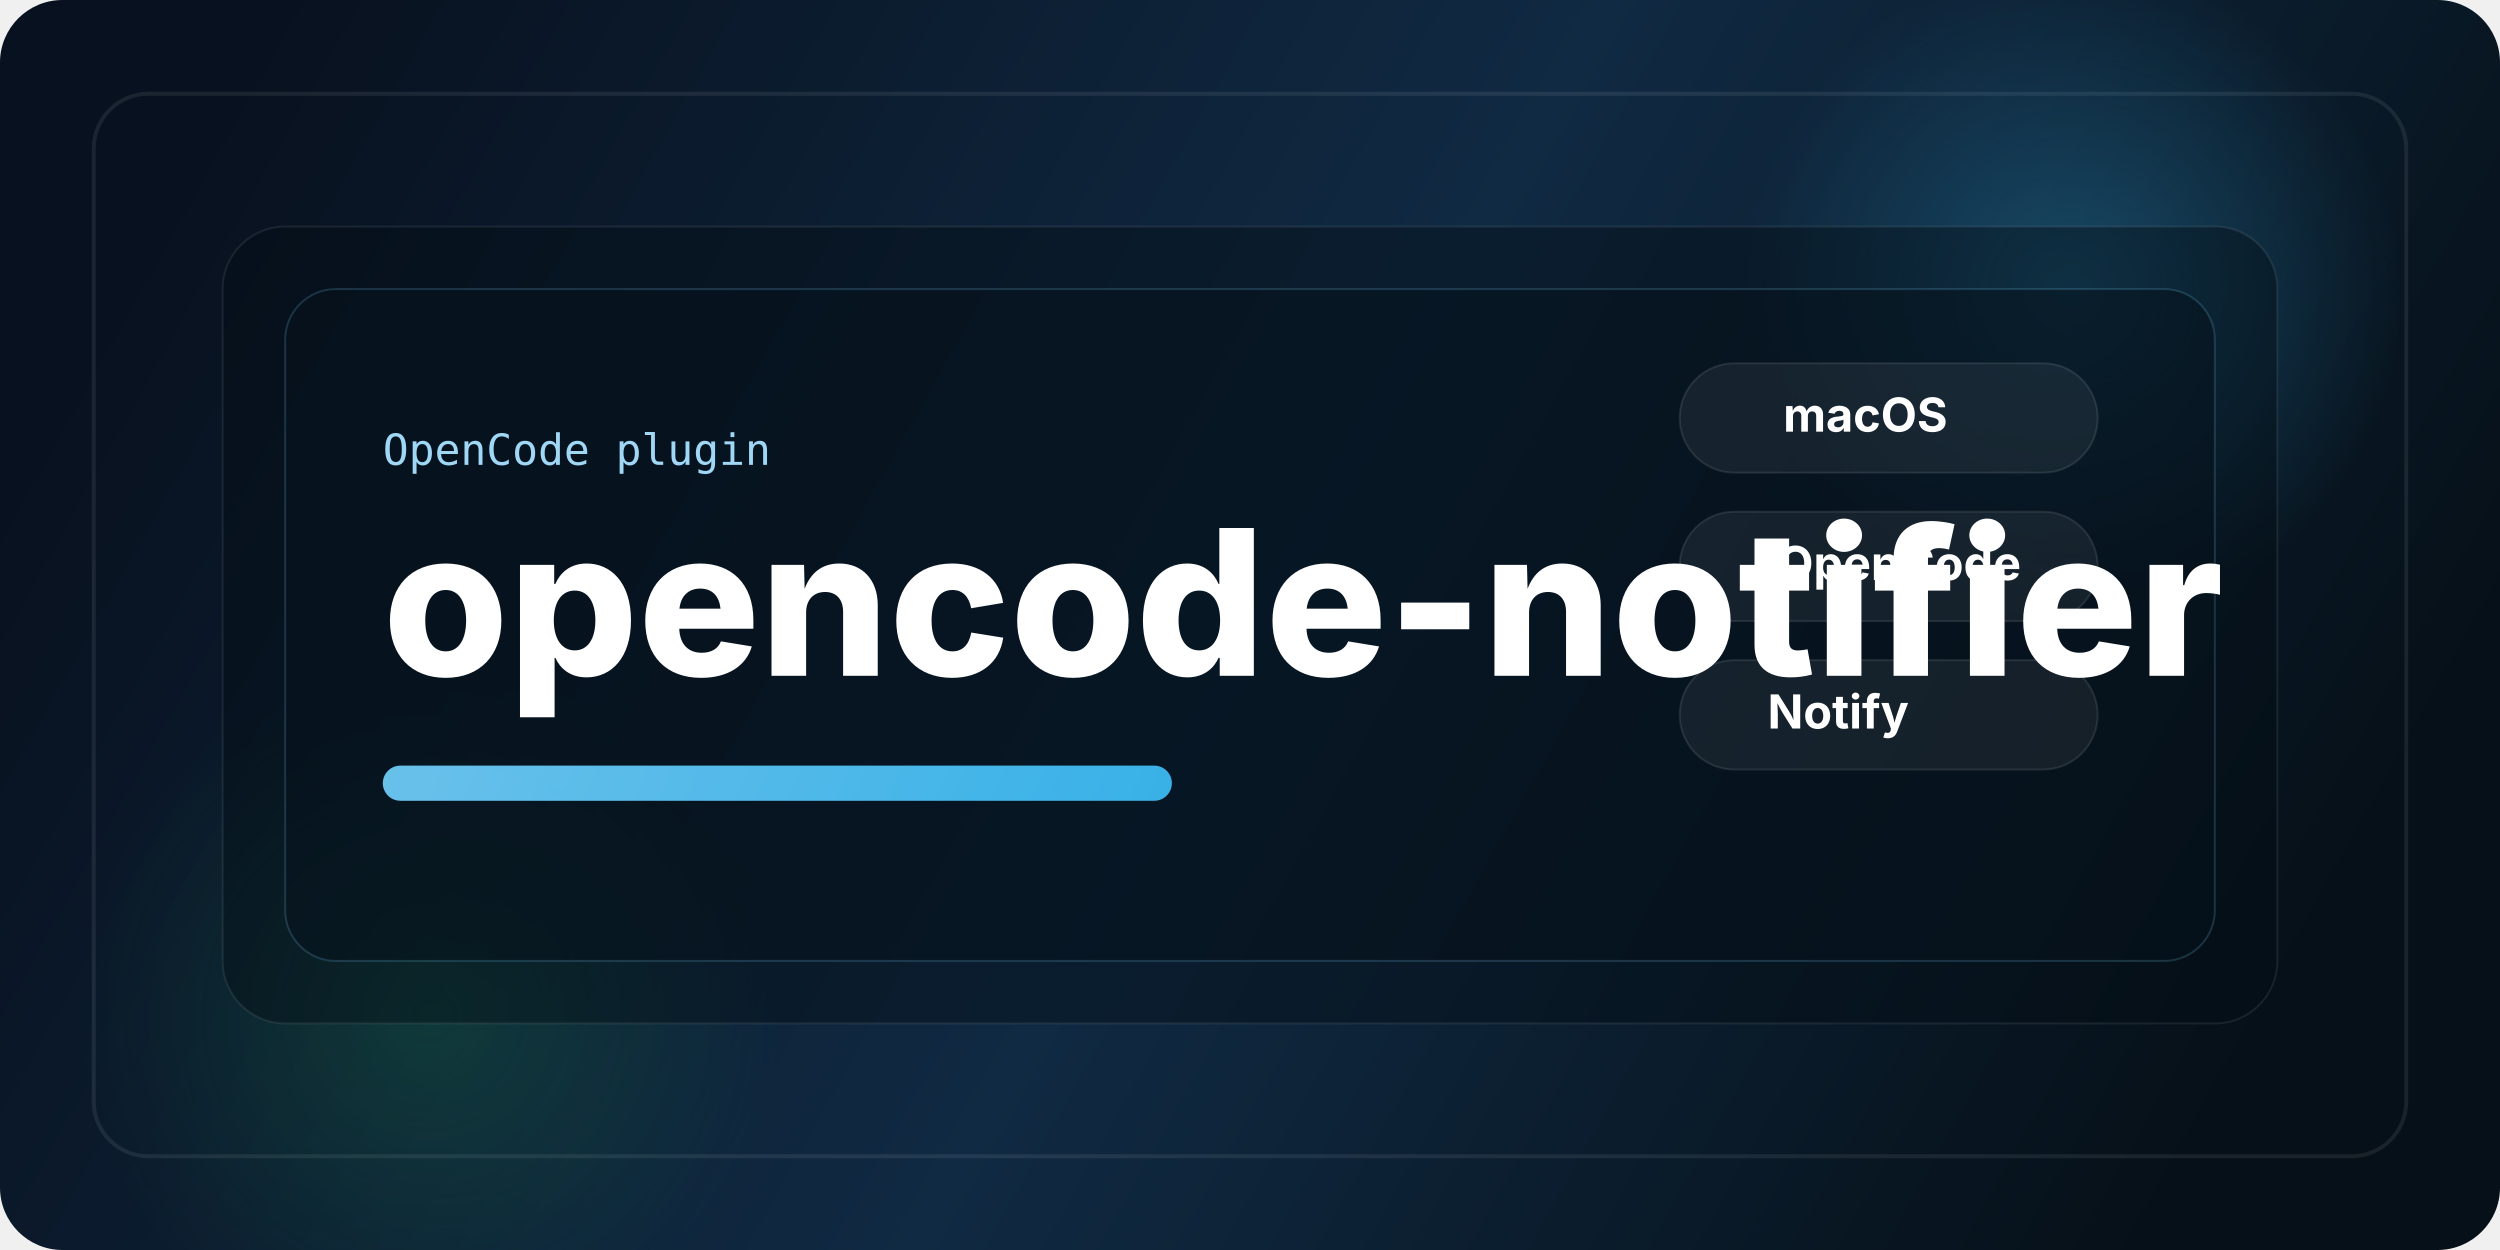
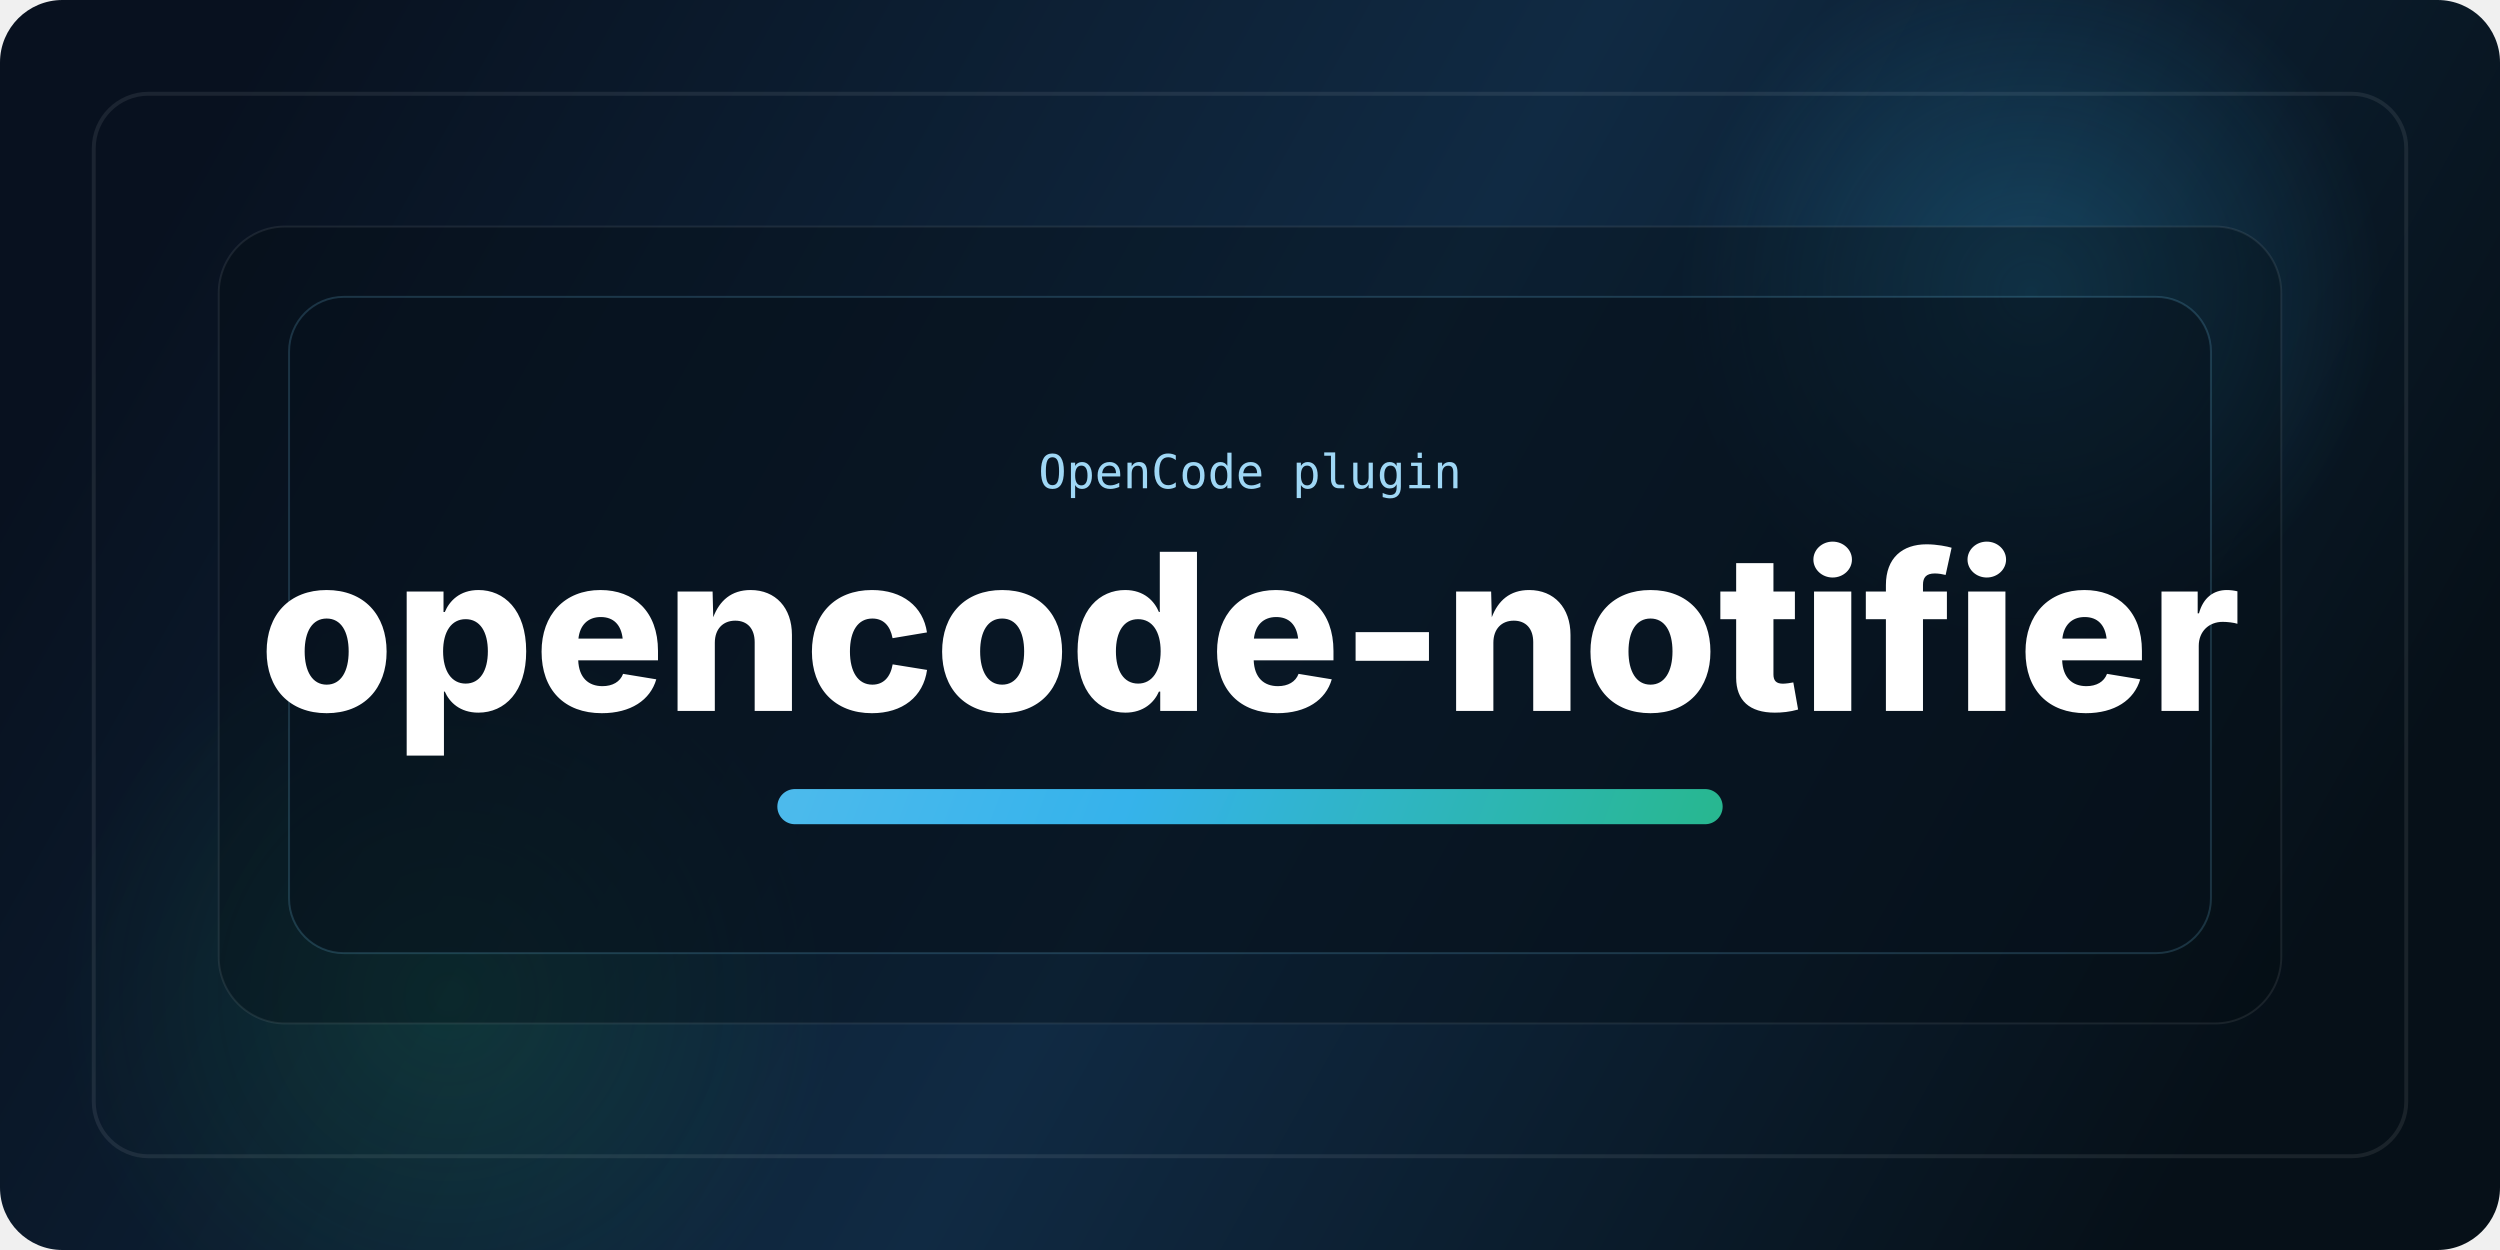
<svg xmlns="http://www.w3.org/2000/svg" width="1280" height="640" viewBox="0 0 1280 640" fill="none">
  <defs>
    <linearGradient id="bg" x1="120" y1="40" x2="1120" y2="600" gradientUnits="userSpaceOnUse">
      <stop stop-color="#08111F" />
      <stop offset="0.52" stop-color="#102A43" />
      <stop offset="1" stop-color="#061018" />
    </linearGradient>
-     <linearGradient id="accent" x1="220" y1="130" x2="1030" y2="480" gradientUnits="userSpaceOnUse">
+     <linearGradient id="accent" x1="190" y1="150" x2="1040" y2="470" gradientUnits="userSpaceOnUse">
      <stop stop-color="#7DD3FC" />
-       <stop offset="0.55" stop-color="#38BDF8" />
+       <stop offset="0.5" stop-color="#38BDF8" />
      <stop offset="1" stop-color="#22C55E" />
    </linearGradient>
-     <radialGradient id="glowA" cx="0" cy="0" r="1" gradientUnits="userSpaceOnUse" gradientTransform="translate(1060 150) rotate(90) scale(170)">
-       <stop stop-color="#38BDF8" stop-opacity="0.28" />
+     <radialGradient id="glowA" cx="0" cy="0" r="1" gradientUnits="userSpaceOnUse" gradientTransform="translate(1040 150) rotate(90) scale(180)">
+       <stop stop-color="#38BDF8" stop-opacity="0.24" />
      <stop offset="1" stop-color="#38BDF8" stop-opacity="0" />
    </radialGradient>
-     <radialGradient id="glowB" cx="0" cy="0" r="1" gradientUnits="userSpaceOnUse" gradientTransform="translate(220 520) rotate(90) scale(180)">
-       <stop stop-color="#22C55E" stop-opacity="0.16" />
+     <radialGradient id="glowB" cx="0" cy="0" r="1" gradientUnits="userSpaceOnUse" gradientTransform="translate(230 510) rotate(90) scale(200)">
+       <stop stop-color="#22C55E" stop-opacity="0.14" />
      <stop offset="1" stop-color="#22C55E" stop-opacity="0" />
    </radialGradient>
  </defs>
  <rect width="1280" height="640" rx="32" fill="url(#bg)" />
  <rect x="48" y="48" width="1184" height="544" rx="28" stroke="rgba(255,255,255,0.08)" stroke-width="2" />
-   <circle cx="1060" cy="150" r="170" fill="url(#glowA)" />
-   <circle cx="220" cy="520" r="180" fill="url(#glowB)" />
-   <rect x="114" y="116" width="1052" height="408" rx="32" fill="rgba(4,12,20,0.42)" stroke="rgba(255,255,255,0.08)" />
-   <rect x="146" y="148" width="988" height="344" rx="26" fill="rgba(6,18,28,0.58)" stroke="rgba(125,211,252,0.18)" />
-   <text x="196" y="238" fill="#9FD7F5" font-family="SF Mono, Menlo, monospace" font-size="22">OpenCode plugin</text>
-   <text x="196" y="346" fill="white" font-family="SF Pro Display, Inter, Arial, sans-serif" font-size="104" font-weight="800">opencode-notifier</text>
-   <rect x="196" y="392" width="404" height="18" rx="9" fill="url(#accent)" fill-opacity="0.92" />
-   <rect x="860" y="186" width="214" height="56" rx="28" fill="rgba(255,255,255,0.06)" stroke="rgba(255,255,255,0.1)" />
-   <text x="913" y="221" fill="white" font-family="SF Pro Text, Inter, Arial, sans-serif" font-size="24" font-weight="700">macOS</text>
-   <rect x="860" y="262" width="214" height="56" rx="28" fill="rgba(255,255,255,0.06)" stroke="rgba(255,255,255,0.1)" />
-   <text x="910" y="297" fill="white" font-family="SF Pro Text, Inter, Arial, sans-serif" font-size="24" font-weight="700">OpenCode</text>
-   <rect x="860" y="338" width="214" height="56" rx="28" fill="rgba(255,255,255,0.06)" stroke="rgba(255,255,255,0.1)" />
-   <text x="905" y="373" fill="white" font-family="SF Pro Text, Inter, Arial, sans-serif" font-size="24" font-weight="700">Notify</text>
+   <circle cx="1040" cy="150" r="180" fill="url(#glowA)" />
+   <circle cx="230" cy="510" r="200" fill="url(#glowB)" />
+   <rect x="112" y="116" width="1056" height="408" rx="34" fill="rgba(4,12,20,0.34)" stroke="rgba(255,255,255,0.08)" />
+   <rect x="148" y="152" width="984" height="336" rx="28" fill="rgba(6,18,28,0.54)" stroke="rgba(125,211,252,0.18)" />
+   <text x="640" y="250" text-anchor="middle" fill="#9FD7F5" font-family="SF Mono, Menlo, monospace" font-size="24">OpenCode plugin</text>
+   <text x="640" y="364" text-anchor="middle" fill="white" font-family="SF Pro Display, Inter, Arial, sans-serif" font-size="112" font-weight="800">opencode-notifier</text>
+   <rect x="398" y="404" width="484" height="18" rx="9" fill="url(#accent)" fill-opacity="0.94" />
</svg>
